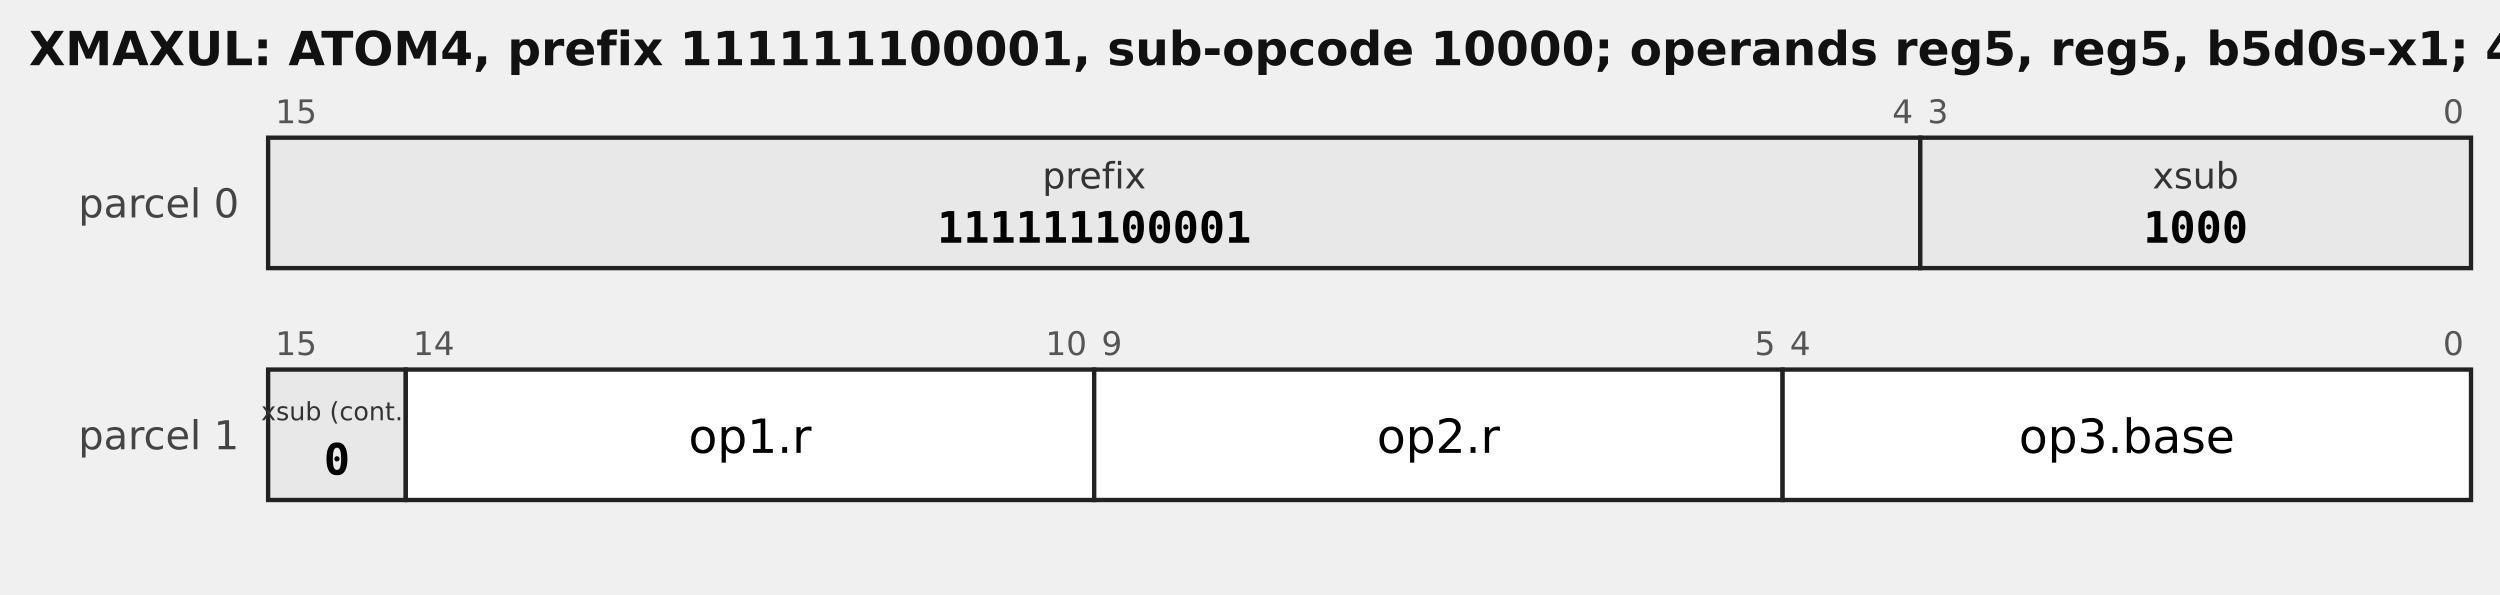
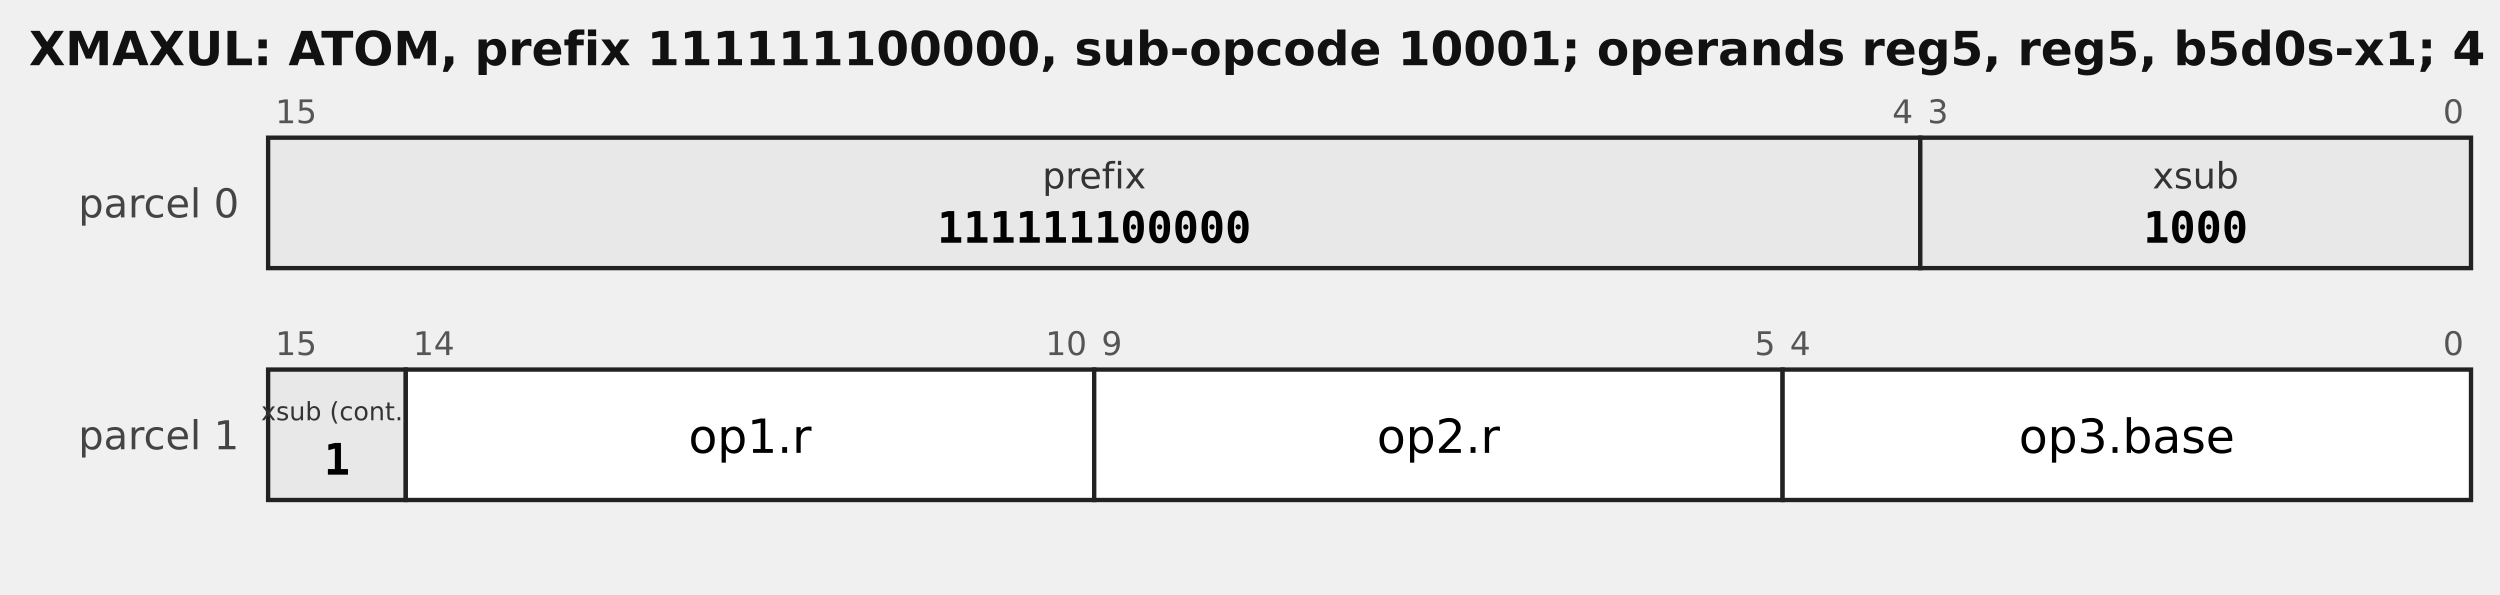
<svg xmlns="http://www.w3.org/2000/svg" width="690" height="164" viewBox="0 0 690 164" font-family="DejaVu Sans, sans-serif">
-   <text x="8" y="18" font-size="13" font-weight="bold" fill="#111">XMAXUL: ATOM4, prefix 111111100001, sub-opcode 10000; operands reg5, reg5, b5d0s-x1; 4 bytes</text>
+   <text x="8" y="18" font-size="13" font-weight="bold" fill="#111">XMAXUL: ATOM, prefix 111111100000, sub-opcode 10001; operands reg5, reg5, b5d0s-x1; 4 bytes</text>
  <text x="66" y="60" font-size="11" text-anchor="end" fill="#444">parcel 0</text>
  <rect x="74" y="38" width="456" height="36" fill="#e8e8e8" stroke="#222" stroke-width="1.2" />
  <text x="76" y="34" font-size="9" fill="#555" text-anchor="start">15</text>
  <text x="528" y="34" font-size="9" fill="#555" text-anchor="end">4</text>
  <text x="302.0" y="52" font-size="10.0" text-anchor="middle" font-family="DejaVu Sans, sans-serif" fill="#333">prefix</text>
-   <text x="302.0" y="67" font-size="12.0" text-anchor="middle" font-family="DejaVu Sans Mono, monospace" font-weight="bold">111111100001</text>
+   <text x="302.0" y="67" font-size="12.0" text-anchor="middle" font-family="DejaVu Sans Mono, monospace" font-weight="bold">111111100000</text>
  <rect x="530" y="38" width="152" height="36" fill="#e8e8e8" stroke="#222" stroke-width="1.2" />
  <text x="532" y="34" font-size="9" fill="#555" text-anchor="start">3</text>
  <text x="680" y="34" font-size="9" fill="#555" text-anchor="end">0</text>
  <text x="606.0" y="52" font-size="10.0" text-anchor="middle" font-family="DejaVu Sans, sans-serif" fill="#333">xsub</text>
  <text x="606.0" y="67" font-size="12.0" text-anchor="middle" font-family="DejaVu Sans Mono, monospace" font-weight="bold">1000</text>
  <text x="66" y="124" font-size="11" text-anchor="end" fill="#444">parcel 1</text>
  <rect x="74" y="102" width="38" height="36" fill="#e8e8e8" stroke="#222" stroke-width="1.2" />
  <text x="76" y="98" font-size="9" fill="#555" text-anchor="start">15</text>
  <text x="93.0" y="116" font-size="7.0" text-anchor="middle" font-family="DejaVu Sans, sans-serif" fill="#333">xsub (cont.)</text>
-   <text x="93.0" y="131" font-size="12.0" text-anchor="middle" font-family="DejaVu Sans Mono, monospace" font-weight="bold">0</text>
+   <text x="93.0" y="131" font-size="12.0" text-anchor="middle" font-family="DejaVu Sans Mono, monospace" font-weight="bold">1</text>
  <rect x="112" y="102" width="190" height="36" fill="#ffffff" stroke="#222" stroke-width="1.2" />
  <text x="114" y="98" font-size="9" fill="#555" text-anchor="start">14</text>
  <text x="300" y="98" font-size="9" fill="#555" text-anchor="end">10</text>
  <text x="207.0" y="125" font-size="13.0" text-anchor="middle" font-family="DejaVu Sans, sans-serif">op1.r</text>
  <rect x="302" y="102" width="190" height="36" fill="#ffffff" stroke="#222" stroke-width="1.2" />
  <text x="304" y="98" font-size="9" fill="#555" text-anchor="start">9</text>
  <text x="490" y="98" font-size="9" fill="#555" text-anchor="end">5</text>
  <text x="397.0" y="125" font-size="13.0" text-anchor="middle" font-family="DejaVu Sans, sans-serif">op2.r</text>
  <rect x="492" y="102" width="190" height="36" fill="#ffffff" stroke="#222" stroke-width="1.2" />
  <text x="494" y="98" font-size="9" fill="#555" text-anchor="start">4</text>
  <text x="680" y="98" font-size="9" fill="#555" text-anchor="end">0</text>
  <text x="587.0" y="125" font-size="13.0" text-anchor="middle" font-family="DejaVu Sans, sans-serif">op3.base</text>
</svg>
